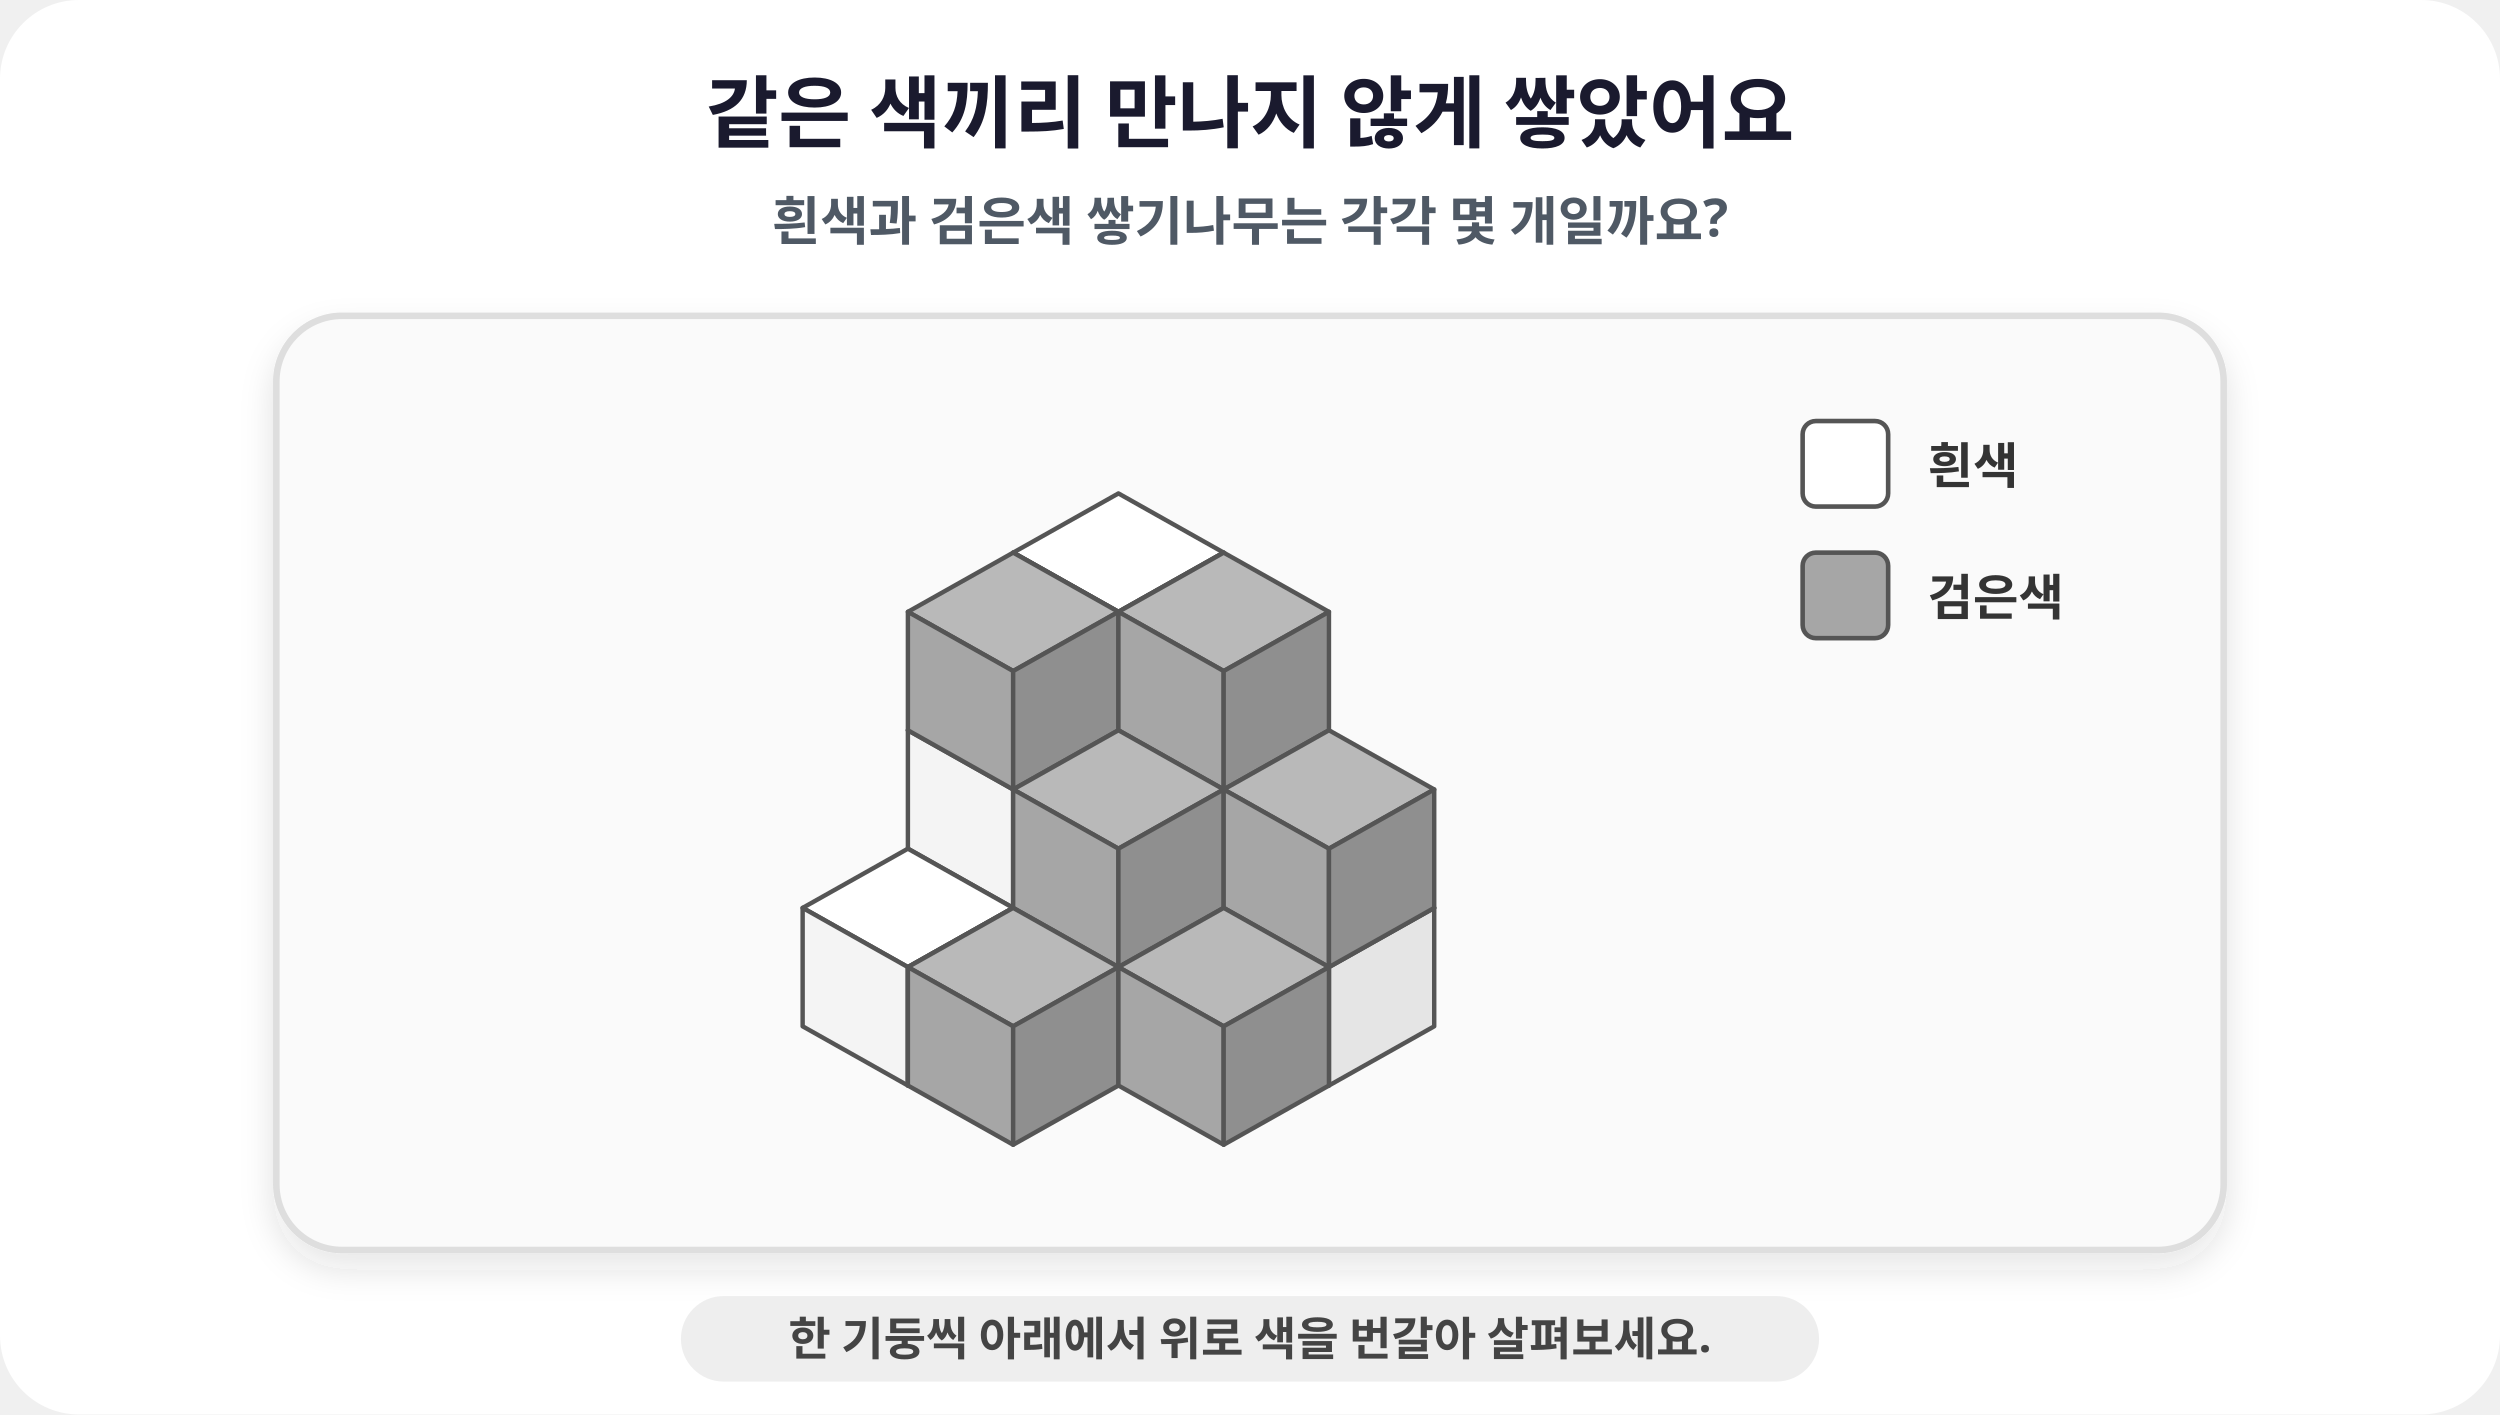
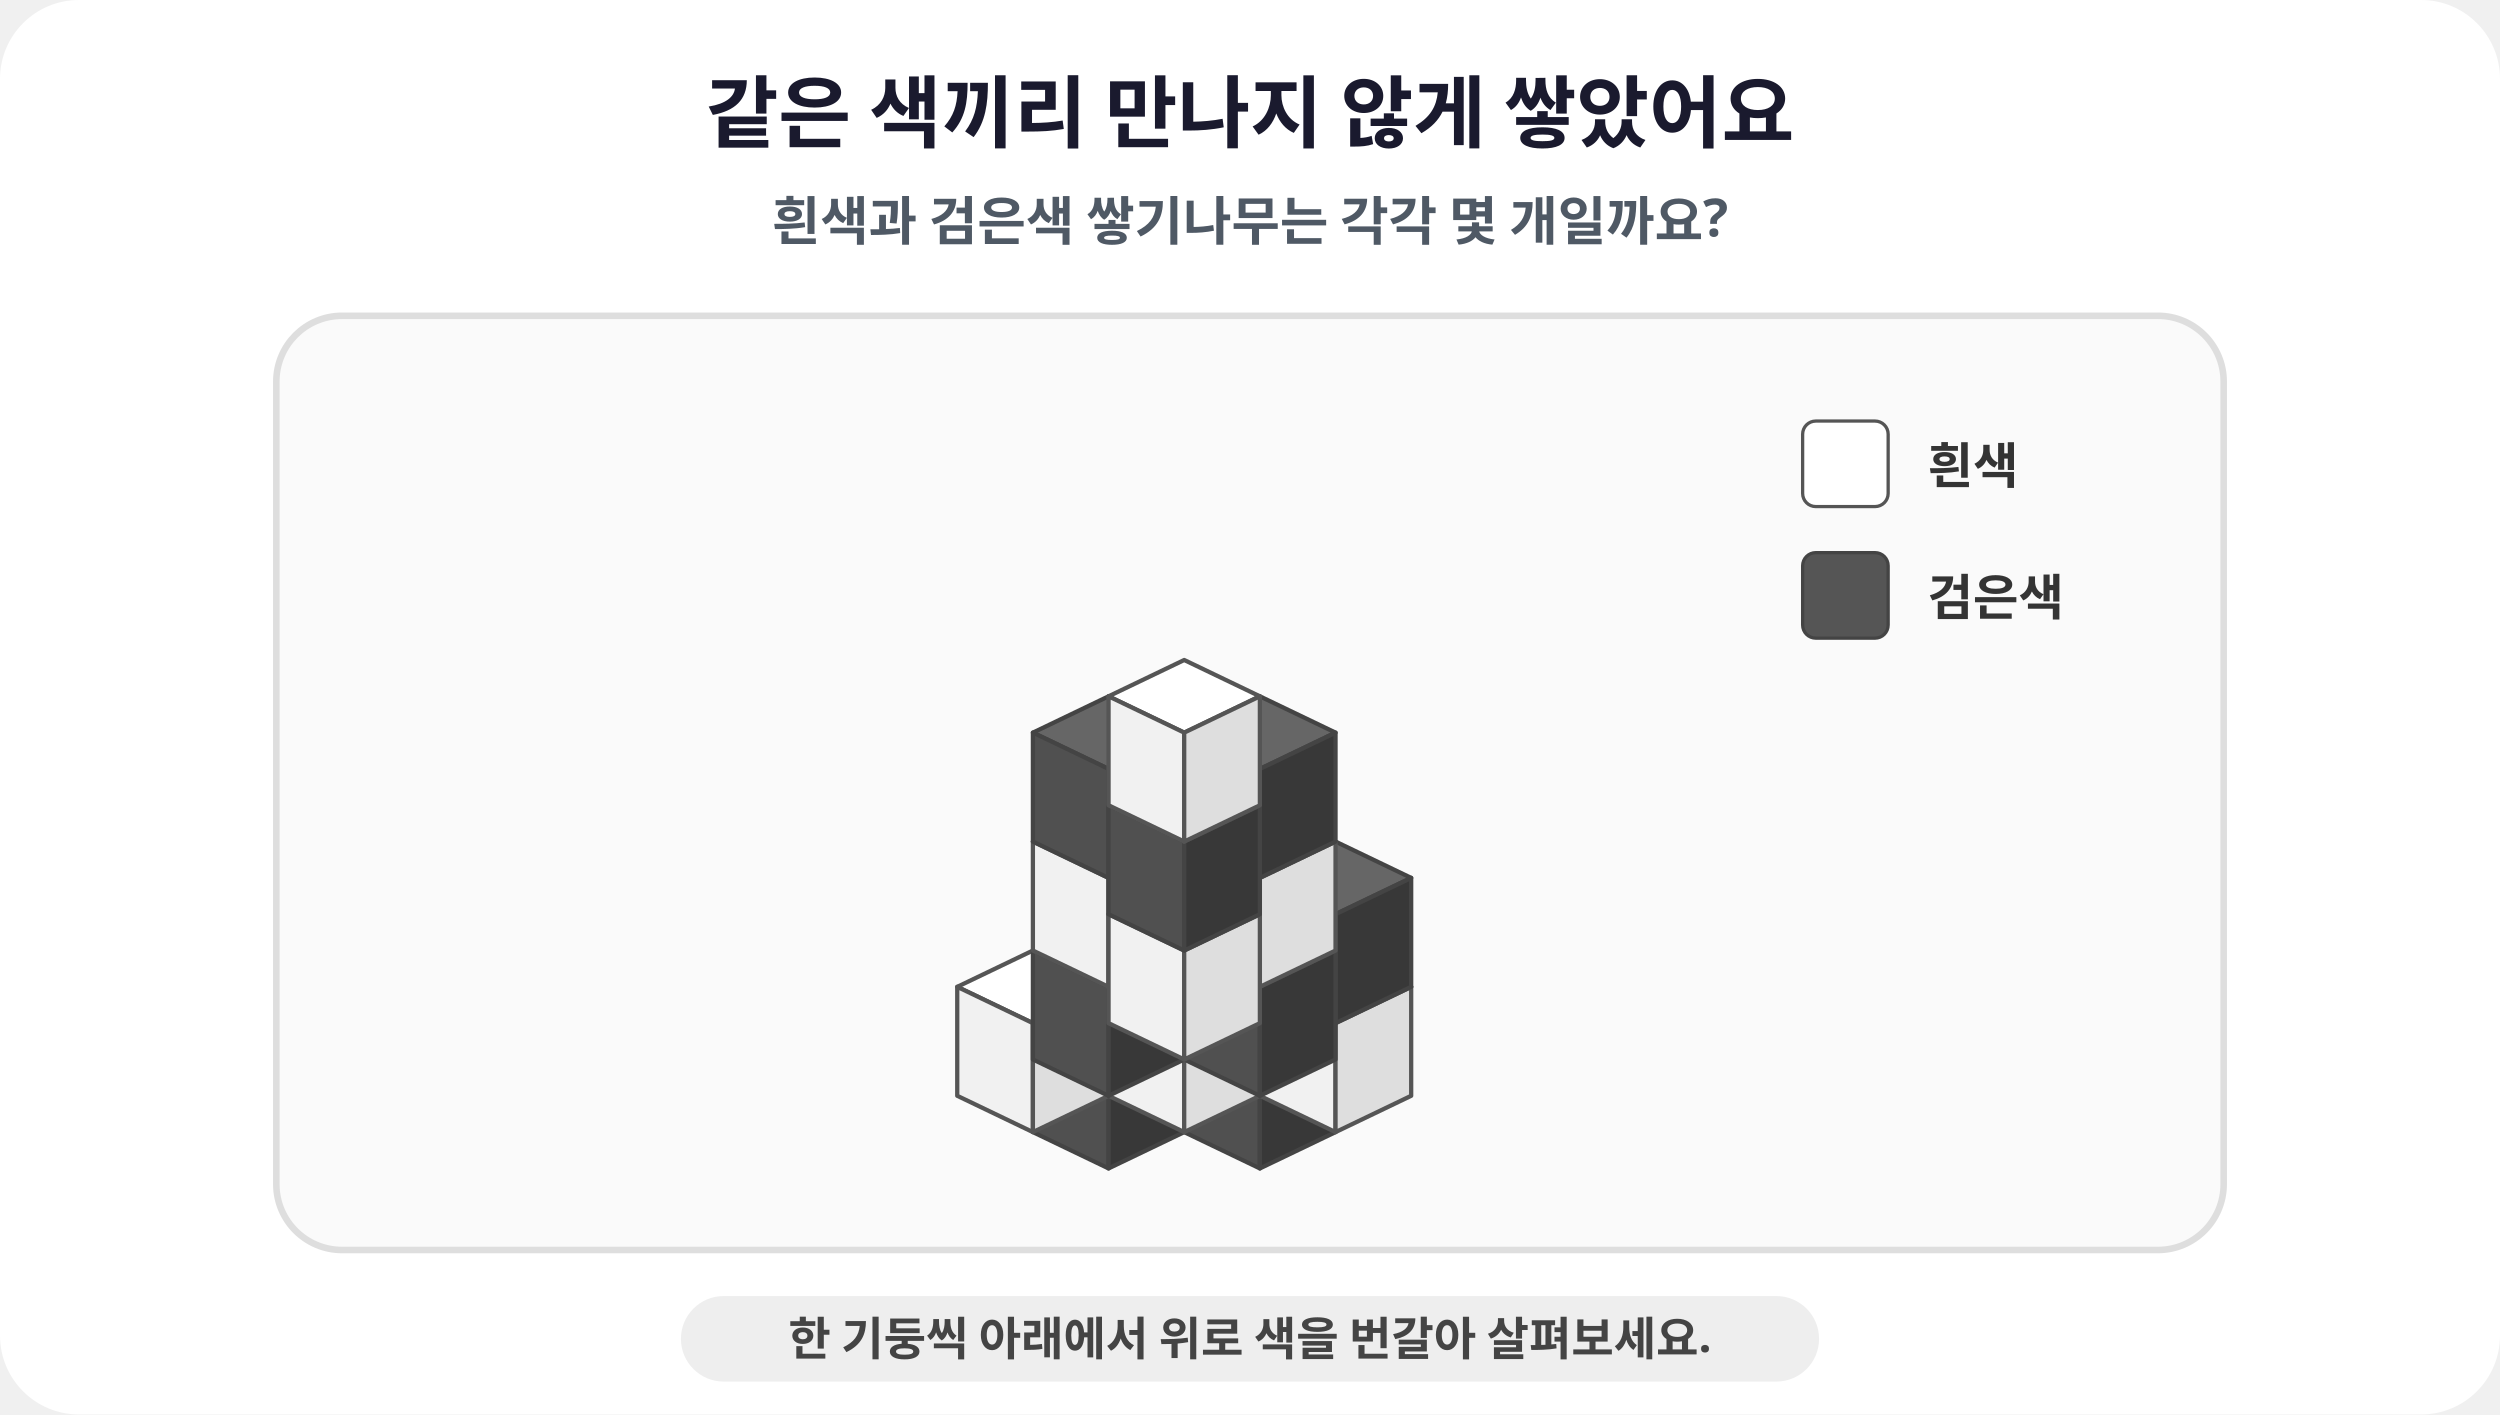
<svg xmlns="http://www.w3.org/2000/svg" viewBox="0 0 760 430" role="img" aria-labelledby="title desc">
  <defs>
-     <filter id="shadow" x="-15%" y="-15%" width="130%" height="145%">
-       <feDropShadow dx="0" dy="5" stdDeviation="5" flood-color="#333333" flood-opacity="0.12" />
-     </filter>
-     <g id="cube-white" stroke="#555555" stroke-width="1.35" stroke-linejoin="round">
-       <polygon points="0,-18 32,0 0,18 -32,0" fill="#ffffff" />
-       <polygon points="-32,0 0,18 0,54 -32,36" fill="#f4f4f4" />
-       <polygon points="32,0 0,18 0,54 32,36" fill="#e5e5e5" />
+     <g id="cube-white" stroke="#555" stroke-width="1.3" stroke-linejoin="round">
+       <polygon points="0,-33.12 23,-22.08 0,-11.04 -23,-22.08" fill="#fff" />
+       <polygon points="-23,-22.08 0,-11.04 0,22.08 -23,11.04" fill="#f1f1f1" />
+       <polygon points="23,-22.08 0,-11.04 0,22.08 23,11.04" fill="#dedede" />
    </g>
-     <g id="cube-black" stroke="#555555" stroke-width="1.35" stroke-linejoin="round">
-       <polygon points="0,-18 32,0 0,18 -32,0" fill="#b9b9b9" />
-       <polygon points="-32,0 0,18 0,54 -32,36" fill="#a6a6a6" />
-       <polygon points="32,0 0,18 0,54 32,36" fill="#8f8f8f" />
+     <g id="cube-black" stroke="#444" stroke-width="1.3" stroke-linejoin="round">
+       <polygon points="0,-33.12 23,-22.08 0,-11.04 -23,-22.08" fill="#666" />
+       <polygon points="-23,-22.08 0,-11.04 0,22.08 -23,11.04" fill="#505050" />
+       <polygon points="23,-22.08 0,-11.04 0,22.08 23,11.04" fill="#383838" />
    </g>
  </defs>
-   <rect width="760" height="430" rx="24" fill="#ffffff" />
+   <rect width="760" height="430" rx="24" fill="#fff" />
  <text x="380" y="43" text-anchor="middle" font-family="'Noto Sans KR','Malgun Gothic',sans-serif" font-size="24" font-weight="800" fill="#1a1a2e">같은 색끼리 만나지 않게 쌓았어요</text>
  <text x="380" y="73" text-anchor="middle" font-family="'Noto Sans KR','Malgun Gothic',sans-serif" font-size="16" font-weight="700" fill="#4f5965">흰색과 검은색 쌓기나무는 각각 몇 개일까요?</text>
-   <rect x="84" y="96" width="592" height="284" rx="20" fill="#fafafa" stroke="#dedede" stroke-width="2" filter="url(#shadow)" />
+   <rect x="84" y="96" width="592" height="284" rx="20" fill="#fafafa" stroke="#dedede" stroke-width="2" />
  <g id="q03-checker-cubes">
-     <use href="#cube-white" transform="translate(340 240)" />
-     <use href="#cube-black" transform="translate(340 204)" />
-     <use href="#cube-white" transform="translate(340 168)" />
-     <use href="#cube-black" transform="translate(308 258)" />
-     <use href="#cube-black" transform="translate(372 258)" />
-     <use href="#cube-white" transform="translate(308 222)" />
-     <use href="#cube-white" transform="translate(372 222)" />
-     <use href="#cube-black" transform="translate(308 186)" />
-     <use href="#cube-black" transform="translate(372 186)" />
-     <use href="#cube-white" transform="translate(276 276)" />
-     <use href="#cube-white" transform="translate(340 276)" />
-     <use href="#cube-white" transform="translate(404 276)" />
-     <use href="#cube-black" transform="translate(340 240)" />
-     <use href="#cube-black" transform="translate(404 240)" />
-     <use href="#cube-black" transform="translate(308 294)" />
-     <use href="#cube-black" transform="translate(372 294)" />
+     <use href="#cube-black" transform="translate(383 333.12)" />
+     <use href="#cube-black" transform="translate(337 333.12)" />
+     <use href="#cube-white" transform="translate(406 322.08)" />
+     <use href="#cube-white" transform="translate(360 322.08)" />
+     <use href="#cube-white" transform="translate(314 322.08)" />
+     <use href="#cube-black" transform="translate(406 288.96)" />
+     <use href="#cube-black" transform="translate(360 288.96)" />
+     <use href="#cube-black" transform="translate(383 311.04)" />
+     <use href="#cube-black" transform="translate(337 311.04)" />
+     <use href="#cube-white" transform="translate(383 277.92)" />
+     <use href="#cube-white" transform="translate(337 277.92)" />
+     <use href="#cube-black" transform="translate(383 244.8)" />
+     <use href="#cube-black" transform="translate(337 244.8)" />
+     <use href="#cube-white" transform="translate(360 300)" />
+     <use href="#cube-black" transform="translate(360 266.88)" />
+     <use href="#cube-white" transform="translate(360 233.76)" />
  </g>
-   <g id="q03-color-legend" font-family="'Noto Sans KR','Malgun Gothic',sans-serif" font-size="15" font-weight="800" fill="#343434">
-     <rect x="548" y="128" width="26" height="26" rx="4" fill="#ffffff" stroke="#555555" stroke-width="1.4" />
+   <g font-family="'Noto Sans KR','Malgun Gothic',sans-serif" font-size="15" font-weight="800" fill="#343434">
+     <rect x="548" y="128" width="26" height="26" rx="4" fill="#fff" stroke="#555" />
    <text x="586" y="147">흰색</text>
-     <rect x="548" y="168" width="26" height="26" rx="4" fill="#a6a6a6" stroke="#555555" stroke-width="1.4" />
+     <rect x="548" y="168" width="26" height="26" rx="4" fill="#555" stroke="#444" />
    <text x="586" y="187">검은색</text>
  </g>
-   <rect x="207" y="394" width="346" height="26" rx="13" fill="#eeeeee" />
-   <text x="380" y="412" text-anchor="middle" font-family="'Noto Sans KR','Malgun Gothic',sans-serif" font-size="14" font-weight="700" fill="#444444">한 기둥씩 아래에서 위로 색을 번갈아 살펴보세요.</text>
+   <rect x="207" y="394" width="346" height="26" rx="13" fill="#eee" />
+   <text x="380" y="412" text-anchor="middle" font-family="'Noto Sans KR','Malgun Gothic',sans-serif" font-size="14" font-weight="700" fill="#444">한 기둥씩 아래에서 위로 색을 번갈아 살펴보세요.</text>
</svg>
